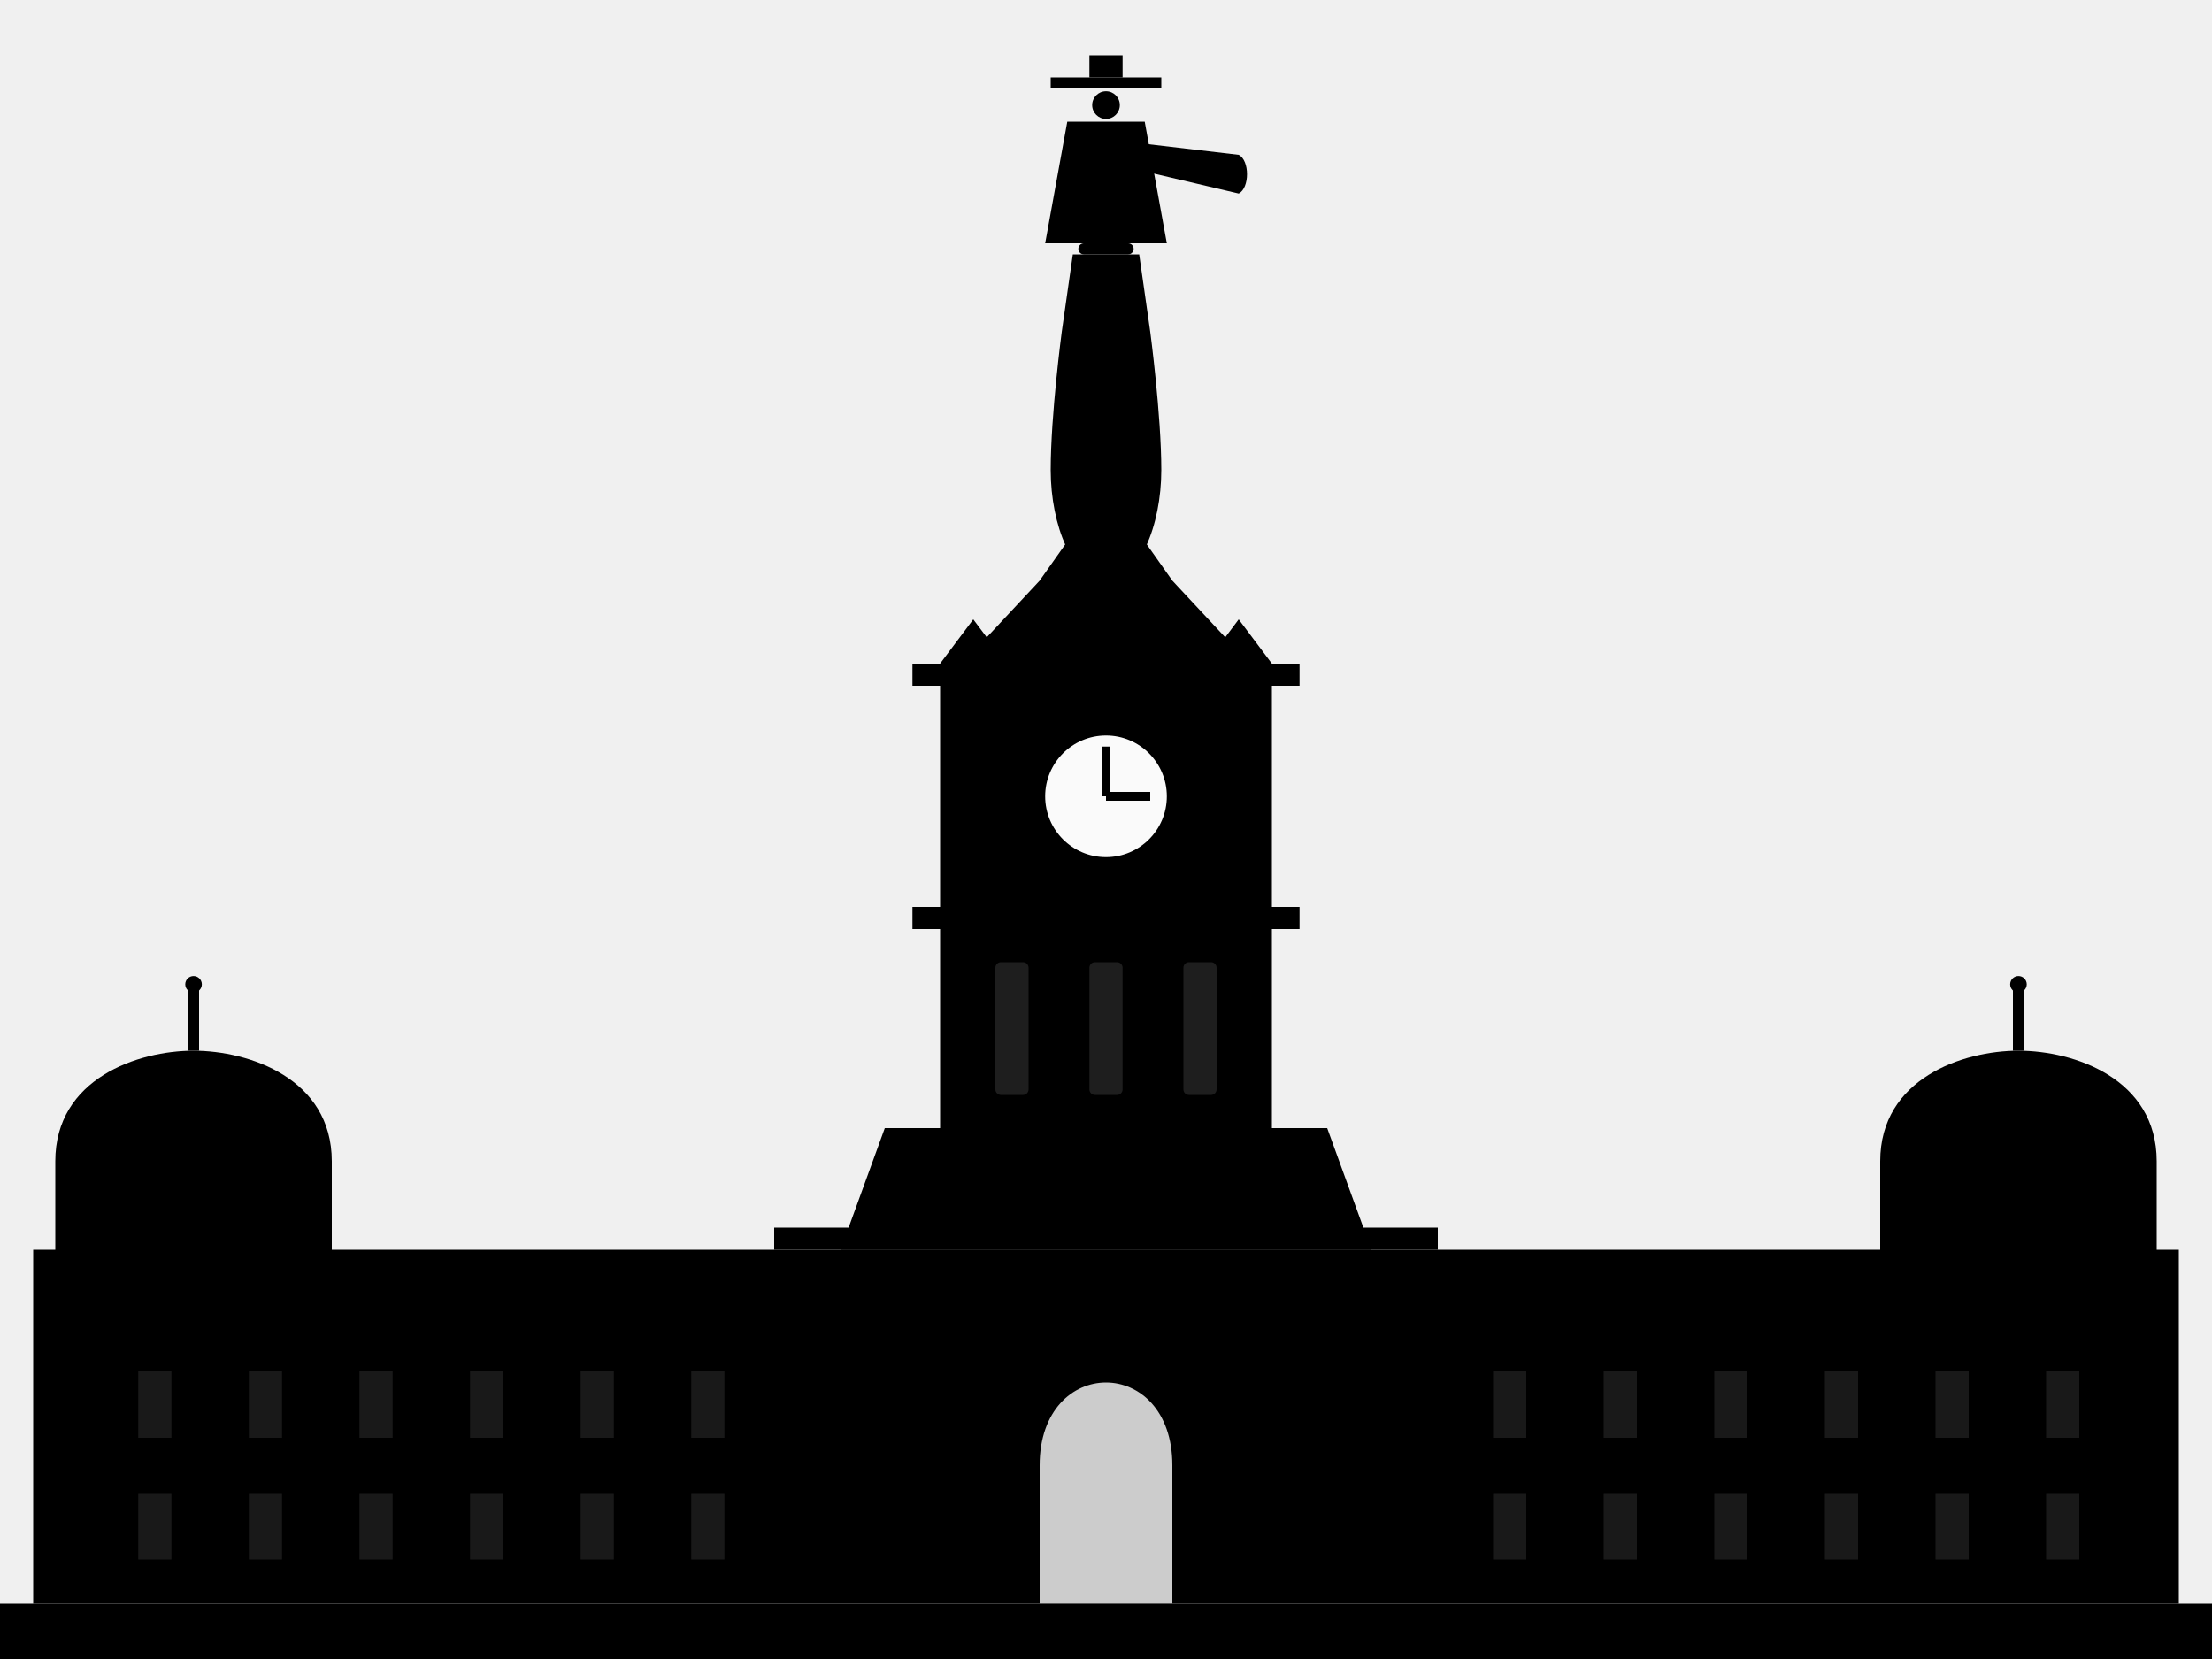
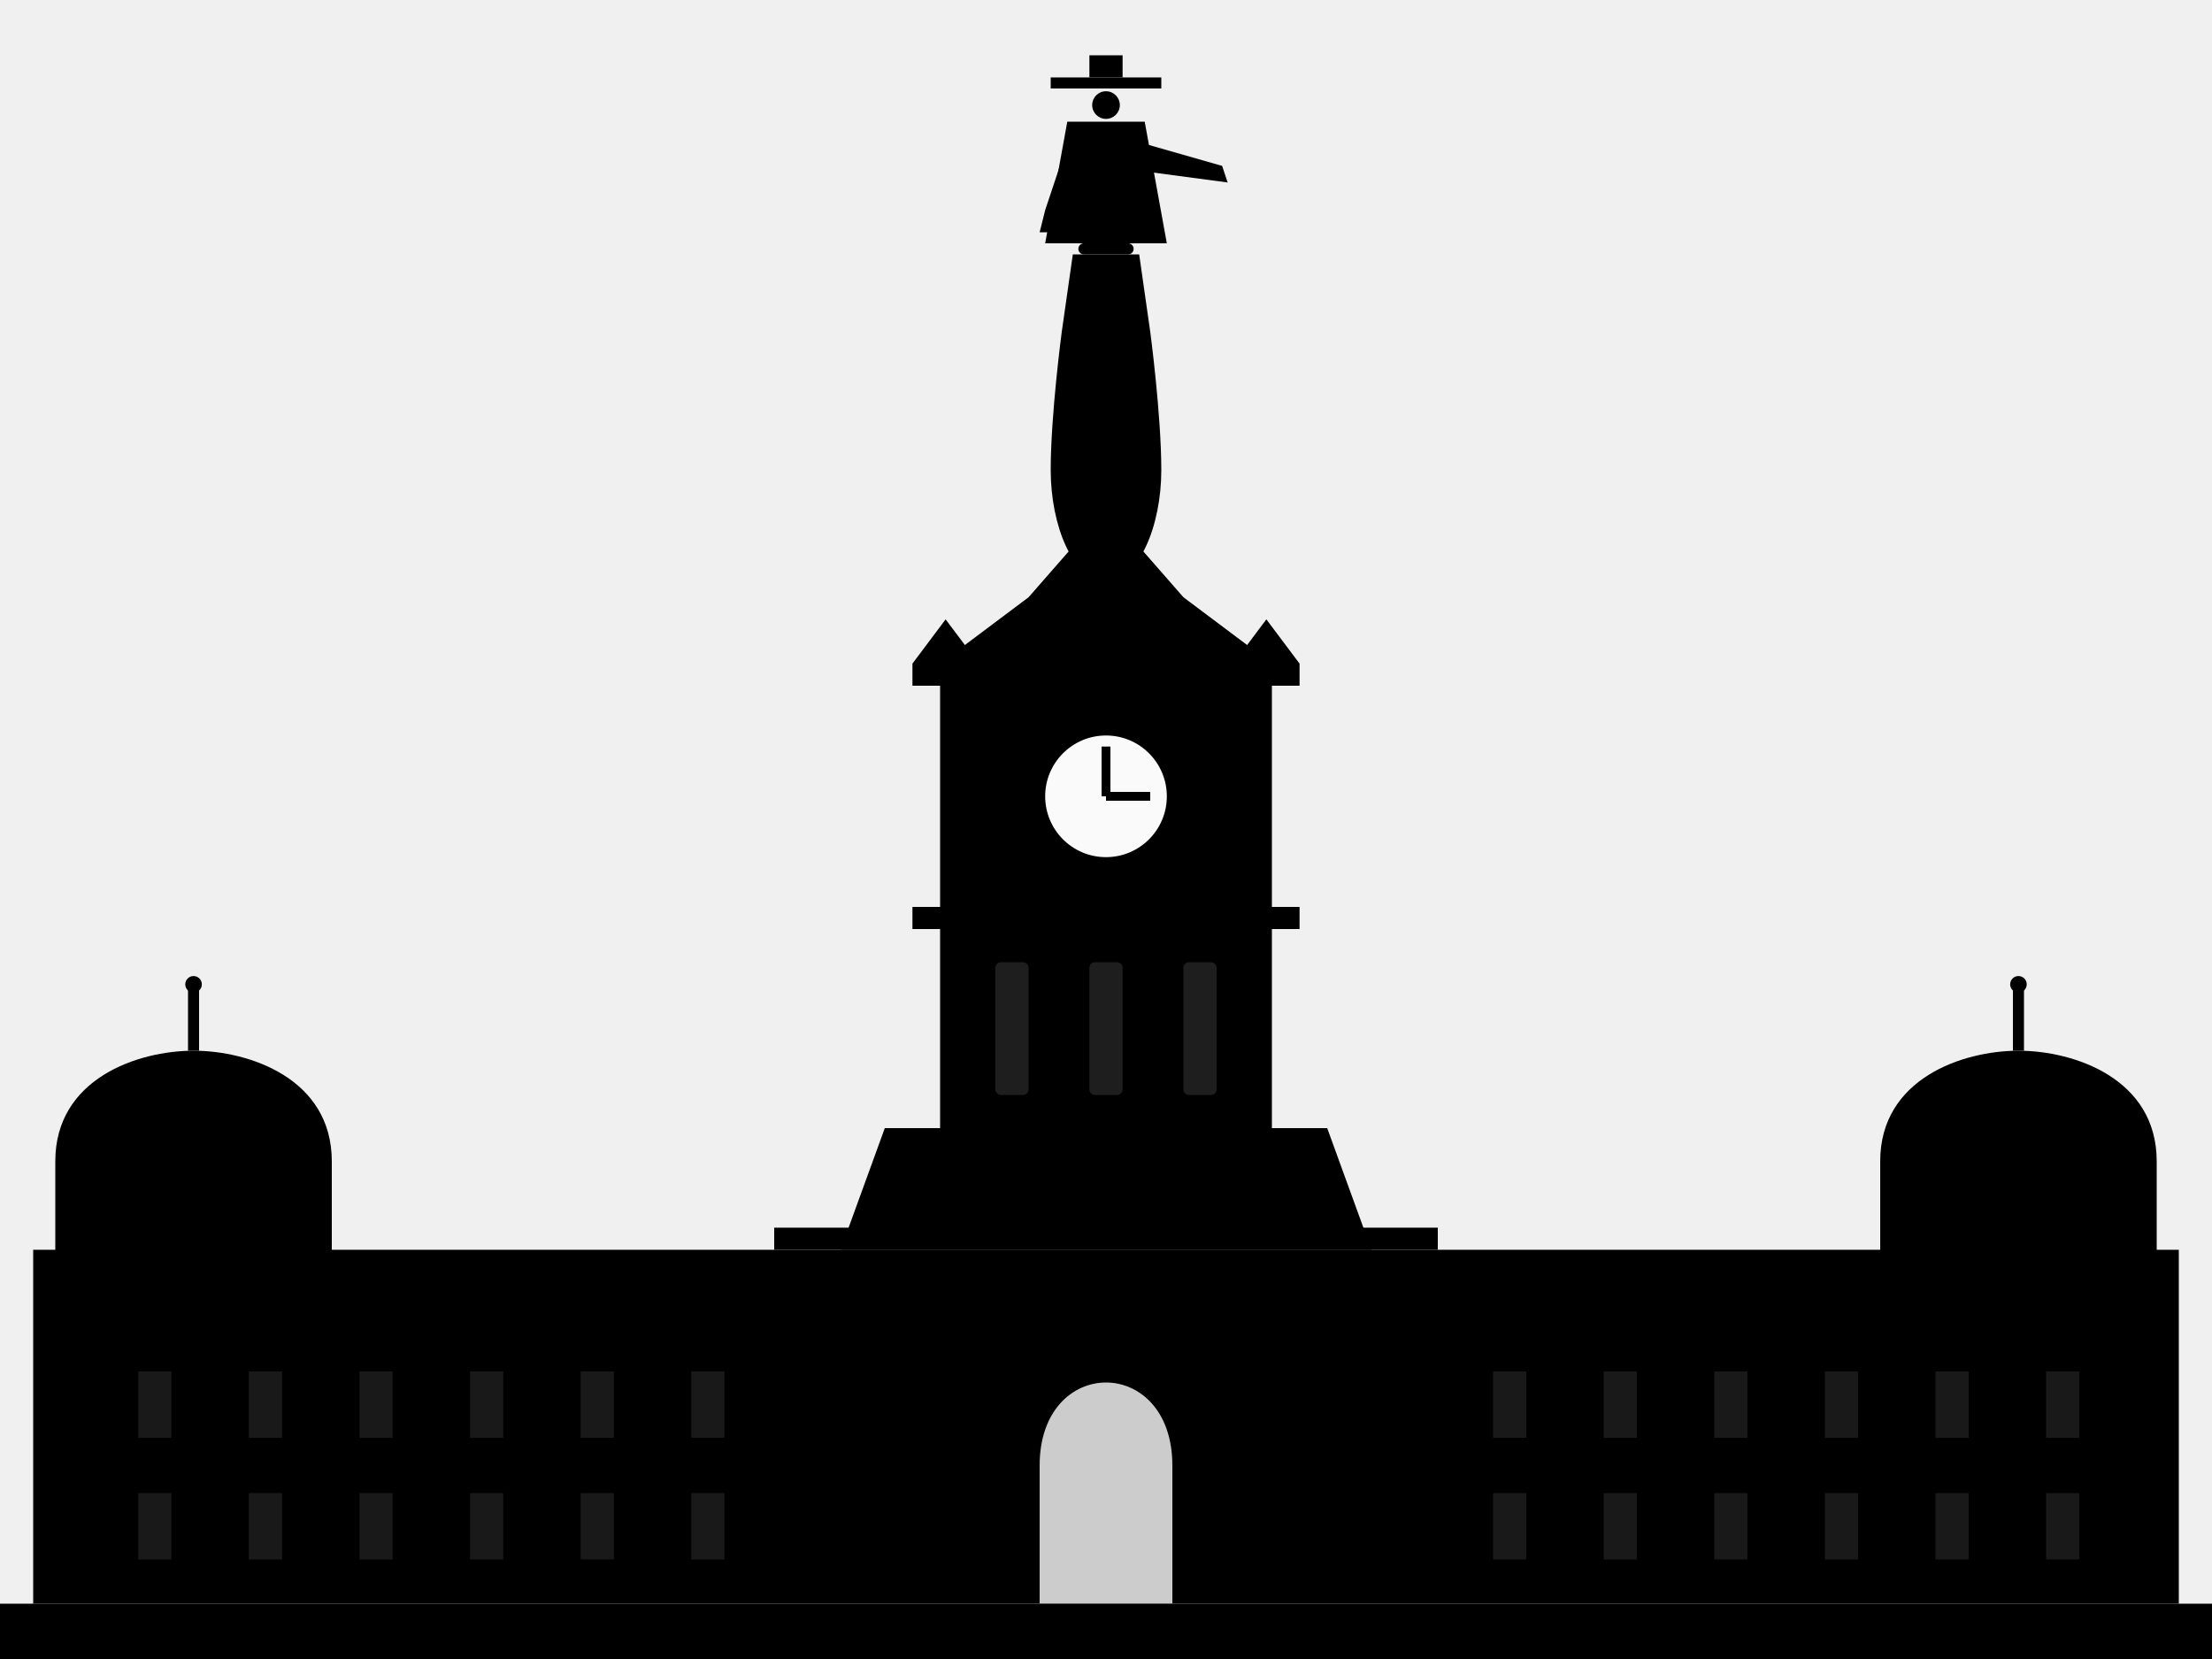
<svg xmlns="http://www.w3.org/2000/svg" viewBox="0 0 400 300">
  <path fill="currentColor" d="M190,14 H210 V16 H190 Z" />
  <rect x="197" y="10" width="6" height="4" fill="currentColor" />
  <circle cx="200" cy="19" r="2.5" fill="currentColor" />
  <path fill="currentColor" d="M193,22 H207 L211,44 H189 Z" />
-   <path fill="currentColor" d="M207,26 L224,28 C226,29 226,34 224,35 L207,31 Z" />
+   <path fill="currentColor" d="M207,26 L221,30 L222,33 L207,31 Z" />
+   <path fill="currentColor" d="M193,26 L189,38 L188,42 L192,42 L196,30 Z" />
  <rect x="195" y="44" width="10" height="2" fill="currentColor" rx="1" />
  <path fill="currentColor" d="M194,46 H206 L208,60 H192 Z" />
  <path fill="currentColor" d="M192,60 C192,60 190,75 190,85 C190,95 194,105 200,105 C206,105 210,95 210,85 C210,75 208,60 208,60 Z" />
-   <path fill="currentColor" d="M174,120 L188,105 L200,88 L212,105 L226,120 Z" />
-   <path fill="currentColor" d="M170,120 L176,112 L182,120 Z" />
-   <path fill="currentColor" d="M218,120 L224,112 L230,120 Z" />
+   <path fill="currentColor" d="M170,120 L186,108 L200,92 L214,108 L230,120 Z" />
+   <path fill="currentColor" d="M165,120 L171,112 L177,120 Z" />
+   <path fill="currentColor" d="M223,120 L229,112 L235,120 Z" />
  <rect x="165" y="120" width="70" height="4" fill="currentColor" />
  <rect x="170" y="124" width="60" height="40" fill="currentColor" />
  <circle cx="200" cy="144" r="11" fill="#fff" opacity="0.98" />
  <rect x="199.2" y="135" width="1.6" height="9" fill="currentColor" />
  <rect x="200" y="143.2" width="8" height="1.6" fill="currentColor" />
  <rect x="165" y="164" width="70" height="4" fill="currentColor" />
  <rect x="170" y="168" width="60" height="36" fill="currentColor" />
  <g fill="#fff" opacity="0.12">
    <rect x="180" y="174" width="6" height="24" rx="1" />
    <rect x="197" y="174" width="6" height="24" rx="1" />
    <rect x="214" y="174" width="6" height="24" rx="1" />
  </g>
  <path fill="currentColor" d="M160,204 H240 L248,226 H152 Z" />
  <rect x="140" y="222" width="120" height="4" fill="currentColor" />
  <path fill="currentColor" d="M6,226 H394 L394,240 H6 Z" />
  <path fill="currentColor" d="M10,228 V210 C10,195 25,190 35,190 C45,190 60,195 60,210 V228 Z" />
  <rect x="34" y="178" width="2" height="12" fill="currentColor" />
  <circle cx="35" cy="178" r="1.5" fill="currentColor" />
  <path fill="currentColor" d="M340,228 V210 C340,195 355,190 365,190 C375,190 390,195 390,210 V228 Z" />
  <rect x="364" y="178" width="2" height="12" fill="currentColor" />
  <circle cx="365" cy="178" r="1.5" fill="currentColor" />
  <rect x="6" y="240" width="388" height="50" fill="currentColor" />
  <g fill="#fff" opacity="0.1">
    <rect x="25" y="248" width="6" height="12" />
    <rect x="45" y="248" width="6" height="12" />
    <rect x="65" y="248" width="6" height="12" />
    <rect x="85" y="248" width="6" height="12" />
    <rect x="105" y="248" width="6" height="12" />
    <rect x="125" y="248" width="6" height="12" />
    <rect x="270" y="248" width="6" height="12" />
    <rect x="290" y="248" width="6" height="12" />
    <rect x="310" y="248" width="6" height="12" />
    <rect x="330" y="248" width="6" height="12" />
    <rect x="350" y="248" width="6" height="12" />
    <rect x="370" y="248" width="6" height="12" />
    <rect x="25" y="270" width="6" height="12" />
    <rect x="45" y="270" width="6" height="12" />
    <rect x="65" y="270" width="6" height="12" />
    <rect x="85" y="270" width="6" height="12" />
    <rect x="105" y="270" width="6" height="12" />
    <rect x="125" y="270" width="6" height="12" />
    <rect x="270" y="270" width="6" height="12" />
    <rect x="290" y="270" width="6" height="12" />
    <rect x="310" y="270" width="6" height="12" />
    <rect x="330" y="270" width="6" height="12" />
    <rect x="350" y="270" width="6" height="12" />
    <rect x="370" y="270" width="6" height="12" />
  </g>
  <path fill="#fff" d="M188,265 C188,255 194,250 200,250 C206,250 212,255 212,265 V290 H188 Z" opacity="0.8" />
  <rect x="0" y="290" width="400" height="10" fill="currentColor" />
</svg>
